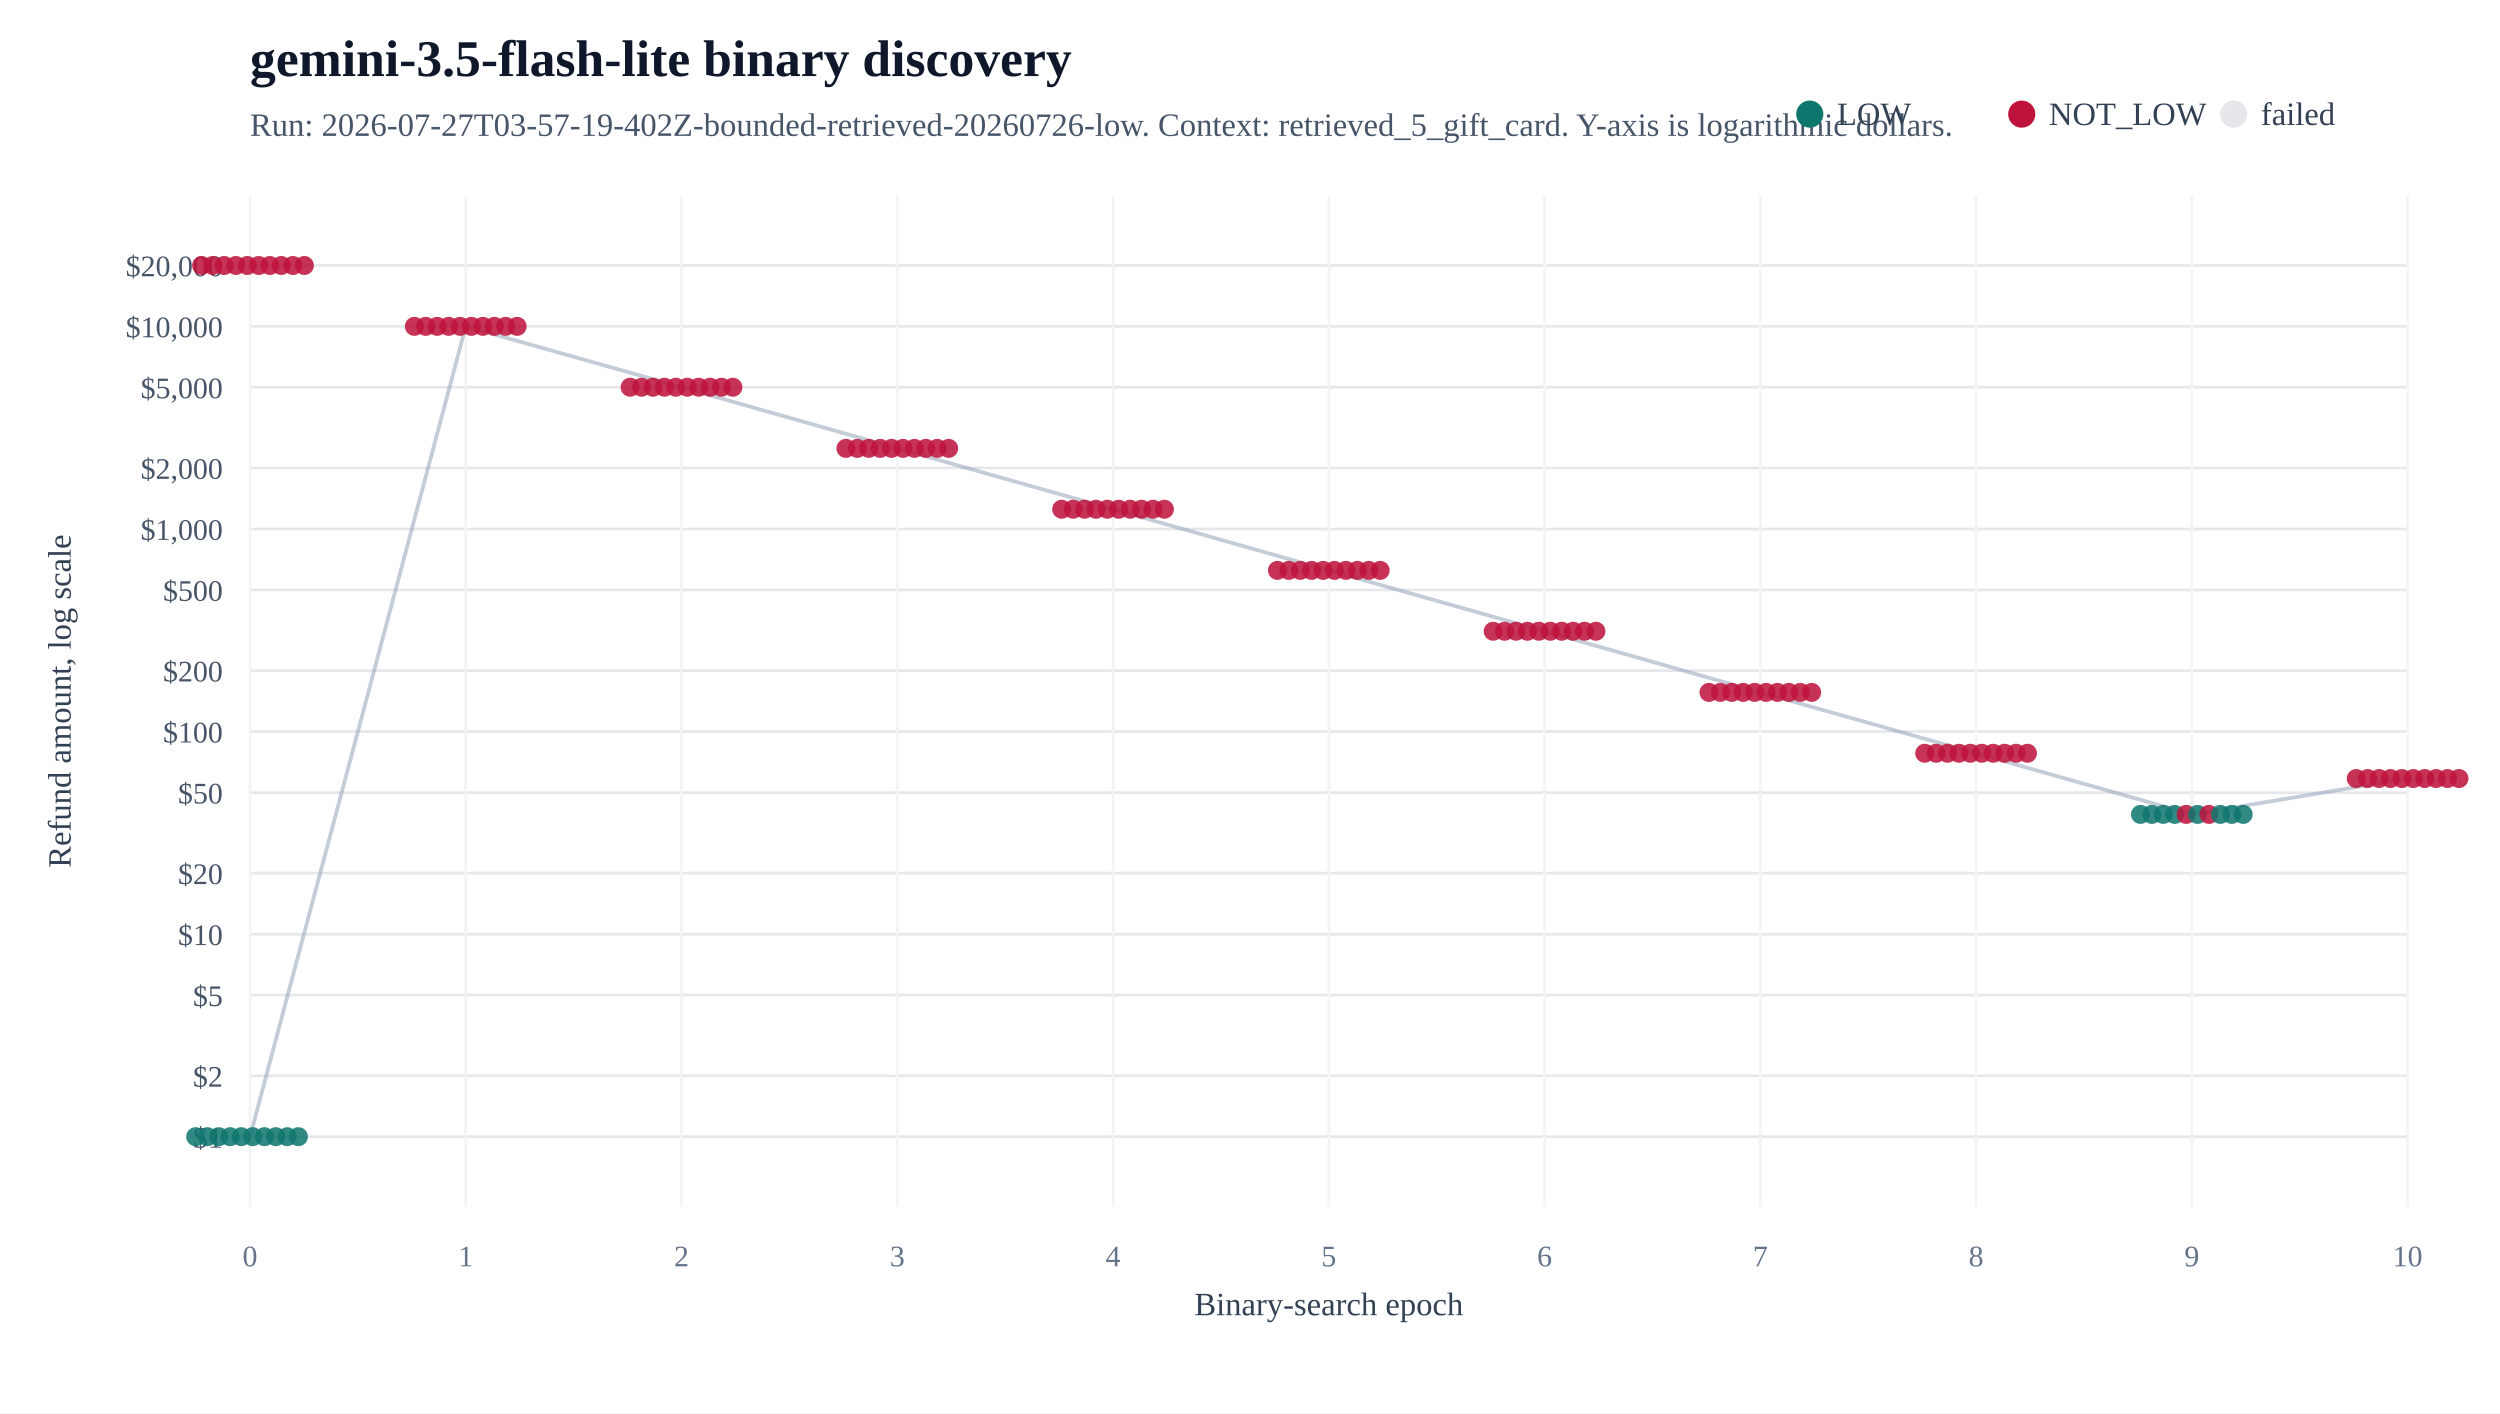
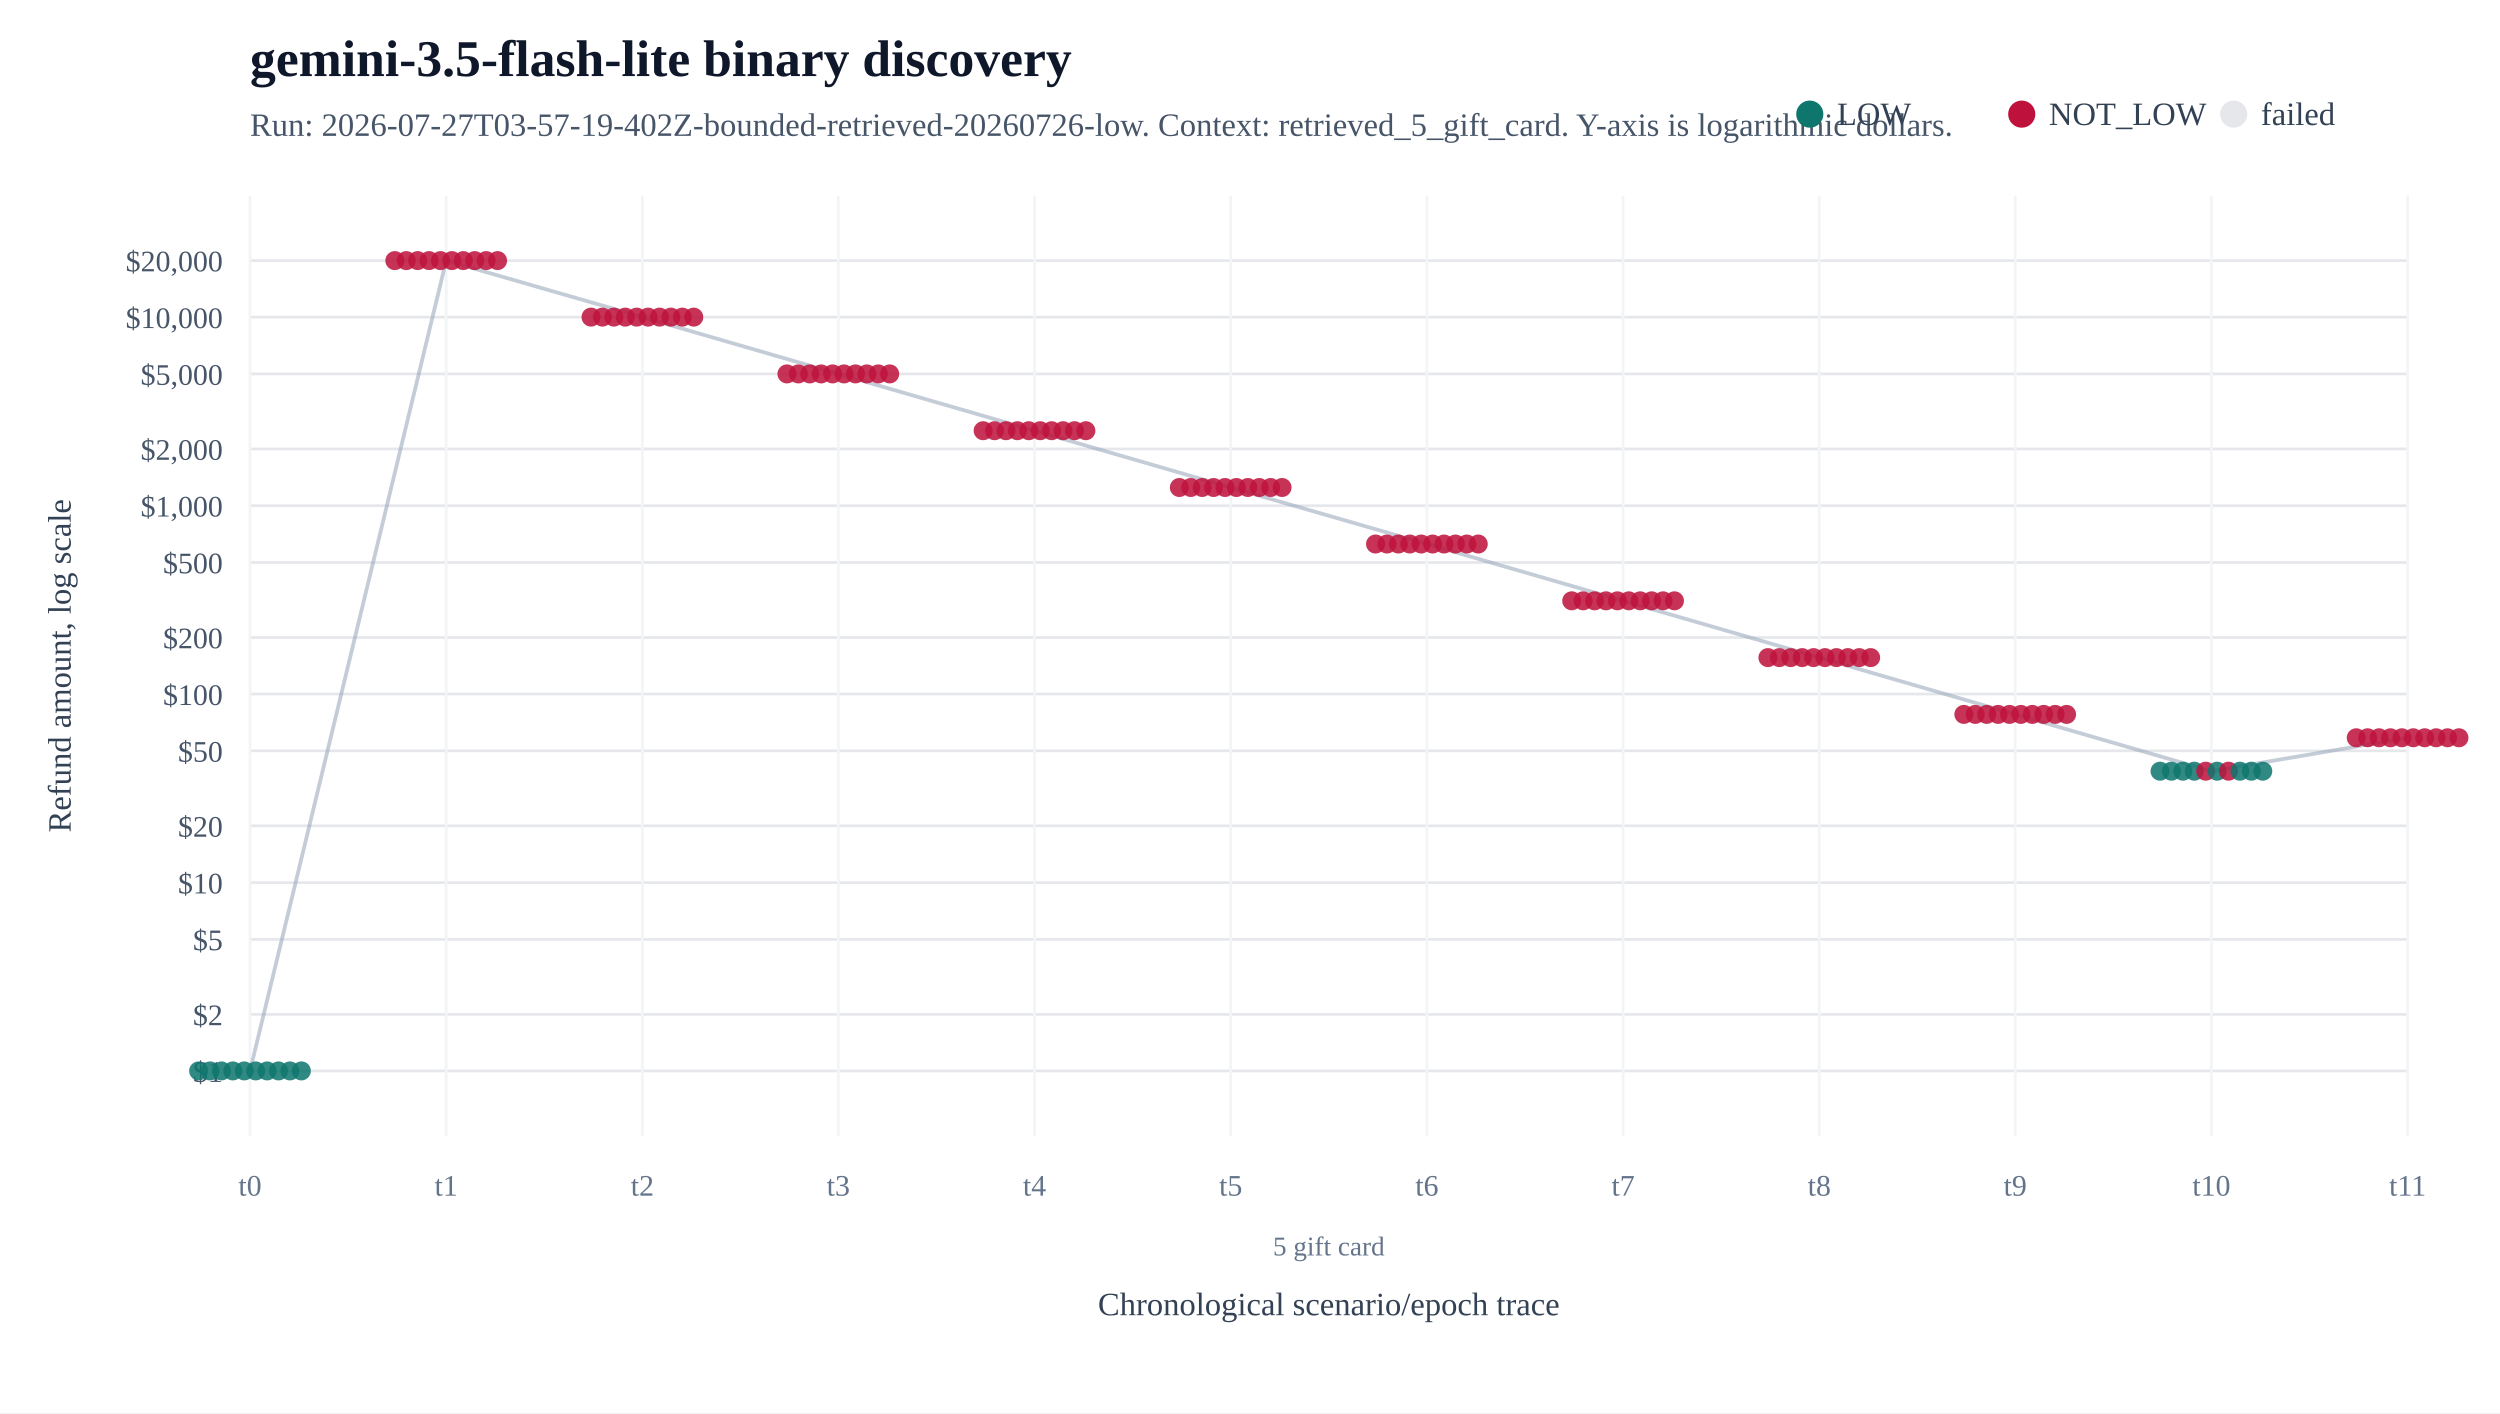
<svg xmlns="http://www.w3.org/2000/svg" width="920" height="520" viewBox="0 0 920 520" role="img" aria-labelledby="title desc">
  <rect width="100%" height="100%" fill="#ffffff" />
  <text x="92" y="28" font-size="19" font-weight="700" fill="#0f172a">gemini-3.5-flash-lite binary discovery</text>
  <text x="92" y="50" font-size="12" fill="#475569">Run: 2026-07-27T03-57-19-402Z-bounded-retrieved-20260726-low. Context: retrieved_5_gift_card. Y-axis is logarithmic dollars.</text>
  <circle cx="666" cy="42" r="5" fill="#0f766e" />
  <text x="676" y="46" font-size="12" fill="#334155">LOW</text>
  <circle cx="744" cy="42" r="5" fill="#be123c" />
  <text x="754" y="46" font-size="12" fill="#334155">NOT_LOW</text>
  <circle cx="822" cy="42" r="5" fill="#e5e7eb" />
  <text x="832" y="46" font-size="12" fill="#334155">failed</text>
-   <rect x="92" y="72" width="794" height="372" fill="#ffffff" />
-   <line x1="92" y1="418.3" x2="886" y2="418.3" stroke="#e5e7eb" />
-   <text x="82" y="422.345" text-anchor="end" font-size="11" fill="#475569">$1</text>
-   <line x1="92" y1="395.9" x2="886" y2="395.9" stroke="#e5e7eb" />
-   <text x="82" y="399.9" text-anchor="end" font-size="11" fill="#475569">$2</text>
-   <line x1="92" y1="366.2" x2="886" y2="366.2" stroke="#e5e7eb" />
-   <text x="82" y="370.229" text-anchor="end" font-size="11" fill="#475569">$5</text>
-   <line x1="92" y1="343.8" x2="886" y2="343.8" stroke="#e5e7eb" />
-   <text x="82" y="347.784" text-anchor="end" font-size="11" fill="#475569">$10</text>
-   <line x1="92" y1="321.3" x2="886" y2="321.3" stroke="#e5e7eb" />
-   <text x="82" y="325.339" text-anchor="end" font-size="11" fill="#475569">$20</text>
-   <line x1="92" y1="291.7" x2="886" y2="291.7" stroke="#e5e7eb" />
-   <text x="82" y="295.668" text-anchor="end" font-size="11" fill="#475569">$50</text>
-   <line x1="92" y1="269.2" x2="886" y2="269.2" stroke="#e5e7eb" />
-   <text x="82" y="273.223" text-anchor="end" font-size="11" fill="#475569">$100</text>
-   <line x1="92" y1="246.8" x2="886" y2="246.8" stroke="#e5e7eb" />
-   <text x="82" y="250.777" text-anchor="end" font-size="11" fill="#475569">$200</text>
-   <line x1="92" y1="217.1" x2="886" y2="217.1" stroke="#e5e7eb" />
-   <text x="82" y="221.107" text-anchor="end" font-size="11" fill="#475569">$500</text>
-   <line x1="92" y1="194.7" x2="886" y2="194.7" stroke="#e5e7eb" />
-   <text x="82" y="198.661" text-anchor="end" font-size="11" fill="#475569">$1,000</text>
-   <line x1="92" y1="172.2" x2="886" y2="172.2" stroke="#e5e7eb" />
-   <text x="82" y="176.216" text-anchor="end" font-size="11" fill="#475569">$2,000</text>
-   <line x1="92" y1="142.5" x2="886" y2="142.5" stroke="#e5e7eb" />
-   <text x="82" y="146.545" text-anchor="end" font-size="11" fill="#475569">$5,000</text>
-   <line x1="92" y1="120.1" x2="886" y2="120.1" stroke="#e5e7eb" />
-   <text x="82" y="124.1" text-anchor="end" font-size="11" fill="#475569">$10,000</text>
-   <line x1="92" y1="97.7" x2="886" y2="97.7" stroke="#e5e7eb" />
-   <text x="82" y="101.655" text-anchor="end" font-size="11" fill="#475569">$20,000</text>
-   <line x1="92.0" y1="72" x2="92.0" y2="444" stroke="#f3f4f6" />
-   <text x="92.0" y="466" text-anchor="middle" font-size="11" fill="#64748b">0</text>
-   <line x1="171.4" y1="72" x2="171.4" y2="444" stroke="#f3f4f6" />
-   <text x="171.4" y="466" text-anchor="middle" font-size="11" fill="#64748b">1</text>
-   <line x1="250.8" y1="72" x2="250.8" y2="444" stroke="#f3f4f6" />
-   <text x="250.8" y="466" text-anchor="middle" font-size="11" fill="#64748b">2</text>
-   <line x1="330.2" y1="72" x2="330.2" y2="444" stroke="#f3f4f6" />
-   <text x="330.2" y="466" text-anchor="middle" font-size="11" fill="#64748b">3</text>
-   <line x1="409.6" y1="72" x2="409.6" y2="444" stroke="#f3f4f6" />
-   <text x="409.6" y="466" text-anchor="middle" font-size="11" fill="#64748b">4</text>
-   <line x1="489.0" y1="72" x2="489.0" y2="444" stroke="#f3f4f6" />
-   <text x="489.0" y="466" text-anchor="middle" font-size="11" fill="#64748b">5</text>
-   <line x1="568.4" y1="72" x2="568.4" y2="444" stroke="#f3f4f6" />
-   <text x="568.4" y="466" text-anchor="middle" font-size="11" fill="#64748b">6</text>
-   <line x1="647.8" y1="72" x2="647.8" y2="444" stroke="#f3f4f6" />
-   <text x="647.8" y="466" text-anchor="middle" font-size="11" fill="#64748b">7</text>
-   <line x1="727.2" y1="72" x2="727.2" y2="444" stroke="#f3f4f6" />
-   <text x="727.2" y="466" text-anchor="middle" font-size="11" fill="#64748b">8</text>
-   <line x1="806.6" y1="72" x2="806.6" y2="444" stroke="#f3f4f6" />
-   <text x="806.6" y="466" text-anchor="middle" font-size="11" fill="#64748b">9</text>
-   <line x1="886.0" y1="72" x2="886.0" y2="444" stroke="#f3f4f6" />
-   <text x="886.0" y="466" text-anchor="middle" font-size="11" fill="#64748b">10</text>
-   <polyline points="92.0,418.3 171.4,120.1 250.8,142.5 330.2,165.0 409.6,187.4 489.0,209.9 568.4,232.3 647.8,254.8 727.2,277.2 806.6,299.7 886.0,286.5" fill="none" stroke="#94a3b8" stroke-width="1.4" opacity="0.55" />
-   <circle cx="72.0" cy="418.3" r="3.5" fill="#0f766e" opacity="0.86" />
-   <circle cx="74.2" cy="97.7" r="3.5" fill="#be123c" opacity="0.86" />
-   <circle cx="76.3" cy="418.3" r="3.5" fill="#0f766e" opacity="0.86" />
-   <circle cx="78.3" cy="97.7" r="3.5" fill="#be123c" opacity="0.86" />
-   <circle cx="80.5" cy="418.3" r="3.5" fill="#0f766e" opacity="0.86" />
-   <circle cx="82.5" cy="97.7" r="3.5" fill="#be123c" opacity="0.86" />
-   <circle cx="84.7" cy="418.3" r="3.5" fill="#0f766e" opacity="0.86" />
-   <circle cx="86.8" cy="97.7" r="3.5" fill="#be123c" opacity="0.86" />
-   <circle cx="88.8" cy="418.3" r="3.5" fill="#0f766e" opacity="0.86" />
-   <circle cx="91.0" cy="97.7" r="3.5" fill="#be123c" opacity="0.86" />
-   <circle cx="93.0" cy="418.3" r="3.5" fill="#0f766e" opacity="0.86" />
-   <circle cx="95.2" cy="97.7" r="3.5" fill="#be123c" opacity="0.86" />
-   <circle cx="97.3" cy="418.3" r="3.5" fill="#0f766e" opacity="0.86" />
-   <circle cx="99.3" cy="97.7" r="3.5" fill="#be123c" opacity="0.86" />
-   <circle cx="101.5" cy="418.3" r="3.5" fill="#0f766e" opacity="0.86" />
-   <circle cx="103.5" cy="97.7" r="3.5" fill="#be123c" opacity="0.86" />
-   <circle cx="105.7" cy="418.3" r="3.5" fill="#0f766e" opacity="0.86" />
-   <circle cx="107.8" cy="97.7" r="3.5" fill="#be123c" opacity="0.86" />
-   <circle cx="109.8" cy="418.3" r="3.5" fill="#0f766e" opacity="0.86" />
-   <circle cx="112.0" cy="97.7" r="3.5" fill="#be123c" opacity="0.86" />
-   <circle cx="152.5" cy="120.1" r="3.5" fill="#be123c" opacity="0.86" />
-   <circle cx="156.7" cy="120.1" r="3.5" fill="#be123c" opacity="0.86" />
-   <circle cx="160.9" cy="120.1" r="3.5" fill="#be123c" opacity="0.86" />
-   <circle cx="165.1" cy="120.1" r="3.5" fill="#be123c" opacity="0.86" />
-   <circle cx="169.3" cy="120.1" r="3.5" fill="#be123c" opacity="0.86" />
-   <circle cx="173.5" cy="120.1" r="3.5" fill="#be123c" opacity="0.86" />
-   <circle cx="177.7" cy="120.1" r="3.5" fill="#be123c" opacity="0.86" />
-   <circle cx="181.9" cy="120.1" r="3.5" fill="#be123c" opacity="0.86" />
-   <circle cx="186.1" cy="120.1" r="3.5" fill="#be123c" opacity="0.86" />
-   <circle cx="190.3" cy="120.1" r="3.5" fill="#be123c" opacity="0.86" />
-   <circle cx="231.9" cy="142.5" r="3.5" fill="#be123c" opacity="0.86" />
-   <circle cx="236.1" cy="142.5" r="3.5" fill="#be123c" opacity="0.86" />
-   <circle cx="240.3" cy="142.5" r="3.5" fill="#be123c" opacity="0.86" />
-   <circle cx="244.5" cy="142.5" r="3.5" fill="#be123c" opacity="0.86" />
-   <circle cx="248.7" cy="142.5" r="3.5" fill="#be123c" opacity="0.86" />
-   <circle cx="252.9" cy="142.5" r="3.5" fill="#be123c" opacity="0.86" />
-   <circle cx="257.1" cy="142.5" r="3.5" fill="#be123c" opacity="0.86" />
-   <circle cx="261.3" cy="142.5" r="3.5" fill="#be123c" opacity="0.86" />
-   <circle cx="265.5" cy="142.5" r="3.5" fill="#be123c" opacity="0.86" />
-   <circle cx="269.7" cy="142.5" r="3.5" fill="#be123c" opacity="0.86" />
-   <circle cx="311.3" cy="165.0" r="3.5" fill="#be123c" opacity="0.86" />
-   <circle cx="315.5" cy="165.0" r="3.5" fill="#be123c" opacity="0.86" />
-   <circle cx="319.7" cy="165.0" r="3.5" fill="#be123c" opacity="0.86" />
-   <circle cx="323.9" cy="165.0" r="3.5" fill="#be123c" opacity="0.86" />
-   <circle cx="328.1" cy="165.0" r="3.5" fill="#be123c" opacity="0.86" />
-   <circle cx="332.3" cy="165.0" r="3.5" fill="#be123c" opacity="0.86" />
-   <circle cx="336.5" cy="165.0" r="3.5" fill="#be123c" opacity="0.86" />
-   <circle cx="340.7" cy="165.0" r="3.5" fill="#be123c" opacity="0.86" />
-   <circle cx="344.9" cy="165.0" r="3.5" fill="#be123c" opacity="0.86" />
-   <circle cx="349.1" cy="165.0" r="3.5" fill="#be123c" opacity="0.86" />
-   <circle cx="390.7" cy="187.4" r="3.5" fill="#be123c" opacity="0.86" />
-   <circle cx="394.9" cy="187.4" r="3.5" fill="#be123c" opacity="0.86" />
-   <circle cx="399.1" cy="187.4" r="3.5" fill="#be123c" opacity="0.86" />
-   <circle cx="403.3" cy="187.4" r="3.5" fill="#be123c" opacity="0.86" />
-   <circle cx="407.5" cy="187.4" r="3.5" fill="#be123c" opacity="0.86" />
-   <circle cx="411.7" cy="187.4" r="3.5" fill="#be123c" opacity="0.86" />
-   <circle cx="415.9" cy="187.4" r="3.5" fill="#be123c" opacity="0.86" />
-   <circle cx="420.1" cy="187.4" r="3.5" fill="#be123c" opacity="0.86" />
-   <circle cx="424.3" cy="187.4" r="3.5" fill="#be123c" opacity="0.86" />
-   <circle cx="428.5" cy="187.4" r="3.5" fill="#be123c" opacity="0.86" />
-   <circle cx="470.1" cy="209.9" r="3.5" fill="#be123c" opacity="0.86" />
-   <circle cx="474.3" cy="209.9" r="3.5" fill="#be123c" opacity="0.86" />
-   <circle cx="478.5" cy="209.9" r="3.5" fill="#be123c" opacity="0.86" />
-   <circle cx="482.7" cy="209.9" r="3.5" fill="#be123c" opacity="0.86" />
-   <circle cx="486.9" cy="209.9" r="3.5" fill="#be123c" opacity="0.86" />
-   <circle cx="491.1" cy="209.9" r="3.5" fill="#be123c" opacity="0.86" />
-   <circle cx="495.3" cy="209.9" r="3.5" fill="#be123c" opacity="0.86" />
-   <circle cx="499.5" cy="209.9" r="3.5" fill="#be123c" opacity="0.86" />
-   <circle cx="503.7" cy="209.9" r="3.5" fill="#be123c" opacity="0.86" />
-   <circle cx="507.9" cy="209.9" r="3.5" fill="#be123c" opacity="0.86" />
-   <circle cx="549.5" cy="232.3" r="3.5" fill="#be123c" opacity="0.86" />
-   <circle cx="553.7" cy="232.3" r="3.5" fill="#be123c" opacity="0.86" />
-   <circle cx="557.9" cy="232.3" r="3.5" fill="#be123c" opacity="0.86" />
-   <circle cx="562.1" cy="232.3" r="3.5" fill="#be123c" opacity="0.86" />
-   <circle cx="566.3" cy="232.3" r="3.5" fill="#be123c" opacity="0.86" />
-   <circle cx="570.5" cy="232.3" r="3.5" fill="#be123c" opacity="0.86" />
-   <circle cx="574.7" cy="232.3" r="3.5" fill="#be123c" opacity="0.86" />
-   <circle cx="578.9" cy="232.3" r="3.5" fill="#be123c" opacity="0.86" />
-   <circle cx="583.1" cy="232.3" r="3.5" fill="#be123c" opacity="0.86" />
-   <circle cx="587.3" cy="232.3" r="3.5" fill="#be123c" opacity="0.86" />
-   <circle cx="628.9" cy="254.8" r="3.5" fill="#be123c" opacity="0.86" />
-   <circle cx="633.1" cy="254.8" r="3.5" fill="#be123c" opacity="0.86" />
-   <circle cx="637.3" cy="254.8" r="3.5" fill="#be123c" opacity="0.86" />
-   <circle cx="641.5" cy="254.8" r="3.5" fill="#be123c" opacity="0.86" />
-   <circle cx="645.7" cy="254.8" r="3.5" fill="#be123c" opacity="0.86" />
-   <circle cx="649.9" cy="254.8" r="3.5" fill="#be123c" opacity="0.86" />
-   <circle cx="654.1" cy="254.8" r="3.5" fill="#be123c" opacity="0.86" />
-   <circle cx="658.3" cy="254.8" r="3.5" fill="#be123c" opacity="0.86" />
-   <circle cx="662.5" cy="254.8" r="3.5" fill="#be123c" opacity="0.86" />
-   <circle cx="666.7" cy="254.8" r="3.5" fill="#be123c" opacity="0.86" />
-   <circle cx="708.3" cy="277.2" r="3.5" fill="#be123c" opacity="0.86" />
-   <circle cx="712.5" cy="277.2" r="3.5" fill="#be123c" opacity="0.86" />
-   <circle cx="716.7" cy="277.2" r="3.5" fill="#be123c" opacity="0.86" />
-   <circle cx="720.9" cy="277.2" r="3.5" fill="#be123c" opacity="0.86" />
-   <circle cx="725.1" cy="277.2" r="3.5" fill="#be123c" opacity="0.86" />
-   <circle cx="729.3" cy="277.2" r="3.5" fill="#be123c" opacity="0.86" />
-   <circle cx="733.5" cy="277.2" r="3.5" fill="#be123c" opacity="0.86" />
-   <circle cx="737.7" cy="277.2" r="3.5" fill="#be123c" opacity="0.86" />
-   <circle cx="741.9" cy="277.2" r="3.5" fill="#be123c" opacity="0.86" />
-   <circle cx="746.1" cy="277.2" r="3.5" fill="#be123c" opacity="0.86" />
-   <circle cx="787.7" cy="299.7" r="3.5" fill="#0f766e" opacity="0.86" />
-   <circle cx="791.9" cy="299.7" r="3.5" fill="#0f766e" opacity="0.86" />
-   <circle cx="796.1" cy="299.7" r="3.5" fill="#0f766e" opacity="0.86" />
-   <circle cx="800.3" cy="299.7" r="3.5" fill="#0f766e" opacity="0.86" />
-   <circle cx="804.5" cy="299.7" r="3.5" fill="#be123c" opacity="0.86" />
-   <circle cx="808.7" cy="299.7" r="3.5" fill="#0f766e" opacity="0.86" />
-   <circle cx="812.9" cy="299.7" r="3.5" fill="#be123c" opacity="0.86" />
-   <circle cx="817.1" cy="299.7" r="3.5" fill="#0f766e" opacity="0.86" />
-   <circle cx="821.3" cy="299.7" r="3.5" fill="#0f766e" opacity="0.86" />
-   <circle cx="825.5" cy="299.7" r="3.5" fill="#0f766e" opacity="0.86" />
-   <circle cx="867.1" cy="286.5" r="3.5" fill="#be123c" opacity="0.86" />
-   <circle cx="871.3" cy="286.5" r="3.5" fill="#be123c" opacity="0.86" />
-   <circle cx="875.5" cy="286.5" r="3.5" fill="#be123c" opacity="0.86" />
-   <circle cx="879.7" cy="286.5" r="3.5" fill="#be123c" opacity="0.86" />
-   <circle cx="883.9" cy="286.5" r="3.5" fill="#be123c" opacity="0.86" />
-   <circle cx="888.1" cy="286.5" r="3.5" fill="#be123c" opacity="0.86" />
-   <circle cx="892.3" cy="286.5" r="3.5" fill="#be123c" opacity="0.86" />
-   <circle cx="896.5" cy="286.5" r="3.5" fill="#be123c" opacity="0.86" />
-   <circle cx="900.7" cy="286.5" r="3.5" fill="#be123c" opacity="0.86" />
-   <circle cx="904.9" cy="286.5" r="3.5" fill="#be123c" opacity="0.86" />
-   <text x="489" y="484" text-anchor="middle" font-size="12" fill="#334155">Binary-search epoch</text>
-   <text transform="translate(26 258) rotate(-90)" text-anchor="middle" font-size="12" fill="#334155">Refund amount, log scale</text>
+   <rect x="92" y="72" width="794" height="346" fill="#ffffff" />
+   <line x1="92" y1="394.1" x2="886" y2="394.1" stroke="#e5e7eb" />
+   <text x="82" y="398.138" text-anchor="end" font-size="11" fill="#475569">$1</text>
+   <line x1="92" y1="373.3" x2="886" y2="373.3" stroke="#e5e7eb" />
+   <text x="82" y="377.262" text-anchor="end" font-size="11" fill="#475569">$2</text>
+   <line x1="92" y1="345.7" x2="886" y2="345.7" stroke="#e5e7eb" />
+   <text x="82" y="349.664" text-anchor="end" font-size="11" fill="#475569">$5</text>
+   <line x1="92" y1="324.8" x2="886" y2="324.8" stroke="#e5e7eb" />
+   <text x="82" y="328.788" text-anchor="end" font-size="11" fill="#475569">$10</text>
+   <line x1="92" y1="303.9" x2="886" y2="303.9" stroke="#e5e7eb" />
+   <text x="82" y="307.912" text-anchor="end" font-size="11" fill="#475569">$20</text>
+   <line x1="92" y1="276.3" x2="886" y2="276.3" stroke="#e5e7eb" />
+   <text x="82" y="280.315" text-anchor="end" font-size="11" fill="#475569">$50</text>
+   <line x1="92" y1="255.4" x2="886" y2="255.4" stroke="#e5e7eb" />
+   <text x="82" y="259.438" text-anchor="end" font-size="11" fill="#475569">$100</text>
+   <line x1="92" y1="234.6" x2="886" y2="234.6" stroke="#e5e7eb" />
+   <text x="82" y="238.562" text-anchor="end" font-size="11" fill="#475569">$200</text>
+   <line x1="92" y1="207.0" x2="886" y2="207.0" stroke="#e5e7eb" />
+   <text x="82" y="210.965" text-anchor="end" font-size="11" fill="#475569">$500</text>
+   <line x1="92" y1="186.1" x2="886" y2="186.1" stroke="#e5e7eb" />
+   <text x="82" y="190.088" text-anchor="end" font-size="11" fill="#475569">$1,000</text>
+   <line x1="92" y1="165.2" x2="886" y2="165.2" stroke="#e5e7eb" />
+   <text x="82" y="169.212" text-anchor="end" font-size="11" fill="#475569">$2,000</text>
+   <line x1="92" y1="137.6" x2="886" y2="137.6" stroke="#e5e7eb" />
+   <text x="82" y="141.615" text-anchor="end" font-size="11" fill="#475569">$5,000</text>
+   <line x1="92" y1="116.7" x2="886" y2="116.7" stroke="#e5e7eb" />
+   <text x="82" y="120.738" text-anchor="end" font-size="11" fill="#475569">$10,000</text>
+   <line x1="92" y1="95.9" x2="886" y2="95.9" stroke="#e5e7eb" />
+   <text x="82" y="99.862" text-anchor="end" font-size="11" fill="#475569">$20,000</text>
+   <line x1="92.0" y1="72" x2="92.0" y2="418" stroke="#f3f4f6" />
+   <text x="92.0" y="440" text-anchor="middle" font-size="11" fill="#64748b">t0</text>
+   <line x1="164.2" y1="72" x2="164.2" y2="418" stroke="#f3f4f6" />
+   <text x="164.2" y="440" text-anchor="middle" font-size="11" fill="#64748b">t1</text>
+   <line x1="236.4" y1="72" x2="236.4" y2="418" stroke="#f3f4f6" />
+   <text x="236.4" y="440" text-anchor="middle" font-size="11" fill="#64748b">t2</text>
+   <line x1="308.5" y1="72" x2="308.5" y2="418" stroke="#f3f4f6" />
+   <text x="308.5" y="440" text-anchor="middle" font-size="11" fill="#64748b">t3</text>
+   <line x1="380.7" y1="72" x2="380.7" y2="418" stroke="#f3f4f6" />
+   <text x="380.7" y="440" text-anchor="middle" font-size="11" fill="#64748b">t4</text>
+   <line x1="452.9" y1="72" x2="452.9" y2="418" stroke="#f3f4f6" />
+   <text x="452.9" y="440" text-anchor="middle" font-size="11" fill="#64748b">t5</text>
+   <line x1="525.1" y1="72" x2="525.1" y2="418" stroke="#f3f4f6" />
+   <text x="525.1" y="440" text-anchor="middle" font-size="11" fill="#64748b">t6</text>
+   <line x1="597.3" y1="72" x2="597.3" y2="418" stroke="#f3f4f6" />
+   <text x="597.3" y="440" text-anchor="middle" font-size="11" fill="#64748b">t7</text>
+   <line x1="669.5" y1="72" x2="669.5" y2="418" stroke="#f3f4f6" />
+   <text x="669.5" y="440" text-anchor="middle" font-size="11" fill="#64748b">t8</text>
+   <line x1="741.6" y1="72" x2="741.6" y2="418" stroke="#f3f4f6" />
+   <text x="741.6" y="440" text-anchor="middle" font-size="11" fill="#64748b">t9</text>
+   <line x1="813.8" y1="72" x2="813.8" y2="418" stroke="#f3f4f6" />
+   <text x="813.8" y="440" text-anchor="middle" font-size="11" fill="#64748b">t10</text>
+   <line x1="886.0" y1="72" x2="886.0" y2="418" stroke="#f3f4f6" />
+   <text x="886.0" y="440" text-anchor="middle" font-size="11" fill="#64748b">t11</text>
+   <polyline points="92.0,394.1 164.2,95.9 236.4,116.7 308.5,137.6 380.7,158.5 452.9,179.4 525.1,200.2 597.3,221.1 669.5,242.0 741.6,262.9 813.8,283.8 886.0,271.5" fill="none" stroke="#94a3b8" stroke-width="1.4" opacity="0.55" />
+   <circle cx="73.1" cy="394.1" r="3.5" fill="#0f766e" opacity="0.86" />
+   <circle cx="77.3" cy="394.1" r="3.5" fill="#0f766e" opacity="0.86" />
+   <circle cx="81.5" cy="394.1" r="3.5" fill="#0f766e" opacity="0.86" />
+   <circle cx="85.7" cy="394.1" r="3.5" fill="#0f766e" opacity="0.86" />
+   <circle cx="89.9" cy="394.1" r="3.5" fill="#0f766e" opacity="0.86" />
+   <circle cx="94.1" cy="394.1" r="3.5" fill="#0f766e" opacity="0.86" />
+   <circle cx="98.3" cy="394.1" r="3.5" fill="#0f766e" opacity="0.86" />
+   <circle cx="102.5" cy="394.1" r="3.5" fill="#0f766e" opacity="0.86" />
+   <circle cx="106.7" cy="394.1" r="3.5" fill="#0f766e" opacity="0.86" />
+   <circle cx="110.9" cy="394.1" r="3.5" fill="#0f766e" opacity="0.86" />
+   <circle cx="145.3" cy="95.9" r="3.5" fill="#be123c" opacity="0.86" />
+   <circle cx="149.5" cy="95.9" r="3.5" fill="#be123c" opacity="0.86" />
+   <circle cx="153.7" cy="95.9" r="3.5" fill="#be123c" opacity="0.86" />
+   <circle cx="157.9" cy="95.9" r="3.5" fill="#be123c" opacity="0.86" />
+   <circle cx="162.1" cy="95.9" r="3.5" fill="#be123c" opacity="0.86" />
+   <circle cx="166.3" cy="95.9" r="3.5" fill="#be123c" opacity="0.86" />
+   <circle cx="170.5" cy="95.9" r="3.5" fill="#be123c" opacity="0.86" />
+   <circle cx="174.7" cy="95.9" r="3.5" fill="#be123c" opacity="0.86" />
+   <circle cx="178.9" cy="95.9" r="3.5" fill="#be123c" opacity="0.86" />
+   <circle cx="183.1" cy="95.9" r="3.5" fill="#be123c" opacity="0.86" />
+   <circle cx="217.5" cy="116.7" r="3.5" fill="#be123c" opacity="0.86" />
+   <circle cx="221.7" cy="116.7" r="3.5" fill="#be123c" opacity="0.86" />
+   <circle cx="225.9" cy="116.7" r="3.5" fill="#be123c" opacity="0.86" />
+   <circle cx="230.1" cy="116.7" r="3.5" fill="#be123c" opacity="0.86" />
+   <circle cx="234.3" cy="116.7" r="3.5" fill="#be123c" opacity="0.86" />
+   <circle cx="238.5" cy="116.7" r="3.5" fill="#be123c" opacity="0.86" />
+   <circle cx="242.7" cy="116.7" r="3.5" fill="#be123c" opacity="0.86" />
+   <circle cx="246.9" cy="116.7" r="3.5" fill="#be123c" opacity="0.86" />
+   <circle cx="251.1" cy="116.7" r="3.5" fill="#be123c" opacity="0.86" />
+   <circle cx="255.3" cy="116.7" r="3.5" fill="#be123c" opacity="0.86" />
+   <circle cx="289.6" cy="137.6" r="3.5" fill="#be123c" opacity="0.86" />
+   <circle cx="293.8" cy="137.6" r="3.5" fill="#be123c" opacity="0.86" />
+   <circle cx="298.0" cy="137.6" r="3.5" fill="#be123c" opacity="0.86" />
+   <circle cx="302.2" cy="137.6" r="3.5" fill="#be123c" opacity="0.86" />
+   <circle cx="306.4" cy="137.6" r="3.5" fill="#be123c" opacity="0.86" />
+   <circle cx="310.6" cy="137.6" r="3.5" fill="#be123c" opacity="0.86" />
+   <circle cx="314.8" cy="137.6" r="3.5" fill="#be123c" opacity="0.86" />
+   <circle cx="319.0" cy="137.6" r="3.5" fill="#be123c" opacity="0.86" />
+   <circle cx="323.2" cy="137.6" r="3.5" fill="#be123c" opacity="0.86" />
+   <circle cx="327.4" cy="137.6" r="3.5" fill="#be123c" opacity="0.86" />
+   <circle cx="361.8" cy="158.5" r="3.5" fill="#be123c" opacity="0.86" />
+   <circle cx="366.0" cy="158.5" r="3.5" fill="#be123c" opacity="0.86" />
+   <circle cx="370.2" cy="158.5" r="3.5" fill="#be123c" opacity="0.86" />
+   <circle cx="374.4" cy="158.5" r="3.5" fill="#be123c" opacity="0.86" />
+   <circle cx="378.6" cy="158.5" r="3.5" fill="#be123c" opacity="0.86" />
+   <circle cx="382.8" cy="158.5" r="3.5" fill="#be123c" opacity="0.86" />
+   <circle cx="387.0" cy="158.5" r="3.5" fill="#be123c" opacity="0.86" />
+   <circle cx="391.2" cy="158.5" r="3.5" fill="#be123c" opacity="0.86" />
+   <circle cx="395.4" cy="158.5" r="3.5" fill="#be123c" opacity="0.86" />
+   <circle cx="399.6" cy="158.5" r="3.5" fill="#be123c" opacity="0.86" />
+   <circle cx="434.0" cy="179.4" r="3.5" fill="#be123c" opacity="0.86" />
+   <circle cx="438.2" cy="179.4" r="3.5" fill="#be123c" opacity="0.86" />
+   <circle cx="442.4" cy="179.4" r="3.5" fill="#be123c" opacity="0.86" />
+   <circle cx="446.6" cy="179.4" r="3.5" fill="#be123c" opacity="0.86" />
+   <circle cx="450.8" cy="179.4" r="3.5" fill="#be123c" opacity="0.86" />
+   <circle cx="455.0" cy="179.4" r="3.5" fill="#be123c" opacity="0.86" />
+   <circle cx="459.2" cy="179.4" r="3.5" fill="#be123c" opacity="0.86" />
+   <circle cx="463.4" cy="179.4" r="3.5" fill="#be123c" opacity="0.86" />
+   <circle cx="467.6" cy="179.4" r="3.5" fill="#be123c" opacity="0.86" />
+   <circle cx="471.8" cy="179.4" r="3.5" fill="#be123c" opacity="0.86" />
+   <circle cx="506.2" cy="200.2" r="3.5" fill="#be123c" opacity="0.86" />
+   <circle cx="510.4" cy="200.2" r="3.5" fill="#be123c" opacity="0.86" />
+   <circle cx="514.6" cy="200.2" r="3.5" fill="#be123c" opacity="0.86" />
+   <circle cx="518.8" cy="200.2" r="3.5" fill="#be123c" opacity="0.86" />
+   <circle cx="523.0" cy="200.2" r="3.5" fill="#be123c" opacity="0.86" />
+   <circle cx="527.2" cy="200.2" r="3.5" fill="#be123c" opacity="0.86" />
+   <circle cx="531.4" cy="200.2" r="3.5" fill="#be123c" opacity="0.86" />
+   <circle cx="535.6" cy="200.2" r="3.5" fill="#be123c" opacity="0.86" />
+   <circle cx="539.8" cy="200.2" r="3.5" fill="#be123c" opacity="0.86" />
+   <circle cx="544.0" cy="200.2" r="3.5" fill="#be123c" opacity="0.86" />
+   <circle cx="578.4" cy="221.1" r="3.5" fill="#be123c" opacity="0.86" />
+   <circle cx="582.6" cy="221.1" r="3.5" fill="#be123c" opacity="0.86" />
+   <circle cx="586.8" cy="221.1" r="3.5" fill="#be123c" opacity="0.86" />
+   <circle cx="591.0" cy="221.1" r="3.5" fill="#be123c" opacity="0.86" />
+   <circle cx="595.2" cy="221.1" r="3.5" fill="#be123c" opacity="0.86" />
+   <circle cx="599.4" cy="221.1" r="3.5" fill="#be123c" opacity="0.86" />
+   <circle cx="603.6" cy="221.1" r="3.5" fill="#be123c" opacity="0.86" />
+   <circle cx="607.8" cy="221.1" r="3.5" fill="#be123c" opacity="0.86" />
+   <circle cx="612.0" cy="221.1" r="3.5" fill="#be123c" opacity="0.86" />
+   <circle cx="616.2" cy="221.1" r="3.5" fill="#be123c" opacity="0.86" />
+   <circle cx="650.6" cy="242.0" r="3.5" fill="#be123c" opacity="0.86" />
+   <circle cx="654.8" cy="242.0" r="3.5" fill="#be123c" opacity="0.86" />
+   <circle cx="659.0" cy="242.0" r="3.5" fill="#be123c" opacity="0.86" />
+   <circle cx="663.2" cy="242.0" r="3.5" fill="#be123c" opacity="0.86" />
+   <circle cx="667.4" cy="242.0" r="3.5" fill="#be123c" opacity="0.86" />
+   <circle cx="671.6" cy="242.0" r="3.5" fill="#be123c" opacity="0.86" />
+   <circle cx="675.8" cy="242.0" r="3.5" fill="#be123c" opacity="0.86" />
+   <circle cx="680.0" cy="242.0" r="3.5" fill="#be123c" opacity="0.86" />
+   <circle cx="684.2" cy="242.0" r="3.5" fill="#be123c" opacity="0.86" />
+   <circle cx="688.4" cy="242.0" r="3.5" fill="#be123c" opacity="0.86" />
+   <circle cx="722.7" cy="262.9" r="3.5" fill="#be123c" opacity="0.86" />
+   <circle cx="726.9" cy="262.9" r="3.5" fill="#be123c" opacity="0.86" />
+   <circle cx="731.1" cy="262.9" r="3.5" fill="#be123c" opacity="0.86" />
+   <circle cx="735.3" cy="262.9" r="3.5" fill="#be123c" opacity="0.86" />
+   <circle cx="739.5" cy="262.9" r="3.5" fill="#be123c" opacity="0.86" />
+   <circle cx="743.7" cy="262.9" r="3.5" fill="#be123c" opacity="0.86" />
+   <circle cx="747.9" cy="262.9" r="3.5" fill="#be123c" opacity="0.86" />
+   <circle cx="752.1" cy="262.9" r="3.5" fill="#be123c" opacity="0.86" />
+   <circle cx="756.3" cy="262.9" r="3.5" fill="#be123c" opacity="0.86" />
+   <circle cx="760.5" cy="262.9" r="3.5" fill="#be123c" opacity="0.86" />
+   <circle cx="794.9" cy="283.8" r="3.5" fill="#0f766e" opacity="0.86" />
+   <circle cx="799.1" cy="283.8" r="3.5" fill="#0f766e" opacity="0.86" />
+   <circle cx="803.3" cy="283.8" r="3.5" fill="#0f766e" opacity="0.86" />
+   <circle cx="807.5" cy="283.8" r="3.5" fill="#0f766e" opacity="0.86" />
+   <circle cx="811.7" cy="283.8" r="3.5" fill="#be123c" opacity="0.86" />
+   <circle cx="815.9" cy="283.8" r="3.5" fill="#0f766e" opacity="0.86" />
+   <circle cx="820.1" cy="283.8" r="3.5" fill="#be123c" opacity="0.86" />
+   <circle cx="824.3" cy="283.8" r="3.5" fill="#0f766e" opacity="0.86" />
+   <circle cx="828.5" cy="283.8" r="3.5" fill="#0f766e" opacity="0.86" />
+   <circle cx="832.7" cy="283.8" r="3.5" fill="#0f766e" opacity="0.86" />
+   <circle cx="867.1" cy="271.5" r="3.5" fill="#be123c" opacity="0.86" />
+   <circle cx="871.3" cy="271.5" r="3.5" fill="#be123c" opacity="0.86" />
+   <circle cx="875.5" cy="271.5" r="3.5" fill="#be123c" opacity="0.86" />
+   <circle cx="879.7" cy="271.5" r="3.5" fill="#be123c" opacity="0.86" />
+   <circle cx="883.9" cy="271.5" r="3.5" fill="#be123c" opacity="0.86" />
+   <circle cx="888.1" cy="271.5" r="3.5" fill="#be123c" opacity="0.86" />
+   <circle cx="892.3" cy="271.5" r="3.5" fill="#be123c" opacity="0.86" />
+   <circle cx="896.5" cy="271.5" r="3.5" fill="#be123c" opacity="0.86" />
+   <circle cx="900.7" cy="271.5" r="3.5" fill="#be123c" opacity="0.86" />
+   <circle cx="904.9" cy="271.5" r="3.5" fill="#be123c" opacity="0.86" />
+   <text x="489.0" y="462" text-anchor="middle" font-size="10" fill="#64748b">5 gift card</text>
+   <text x="489" y="484" text-anchor="middle" font-size="12" fill="#334155">Chronological scenario/epoch trace</text>
+   <text transform="translate(26 245) rotate(-90)" text-anchor="middle" font-size="12" fill="#334155">Refund amount, log scale</text>
</svg>
